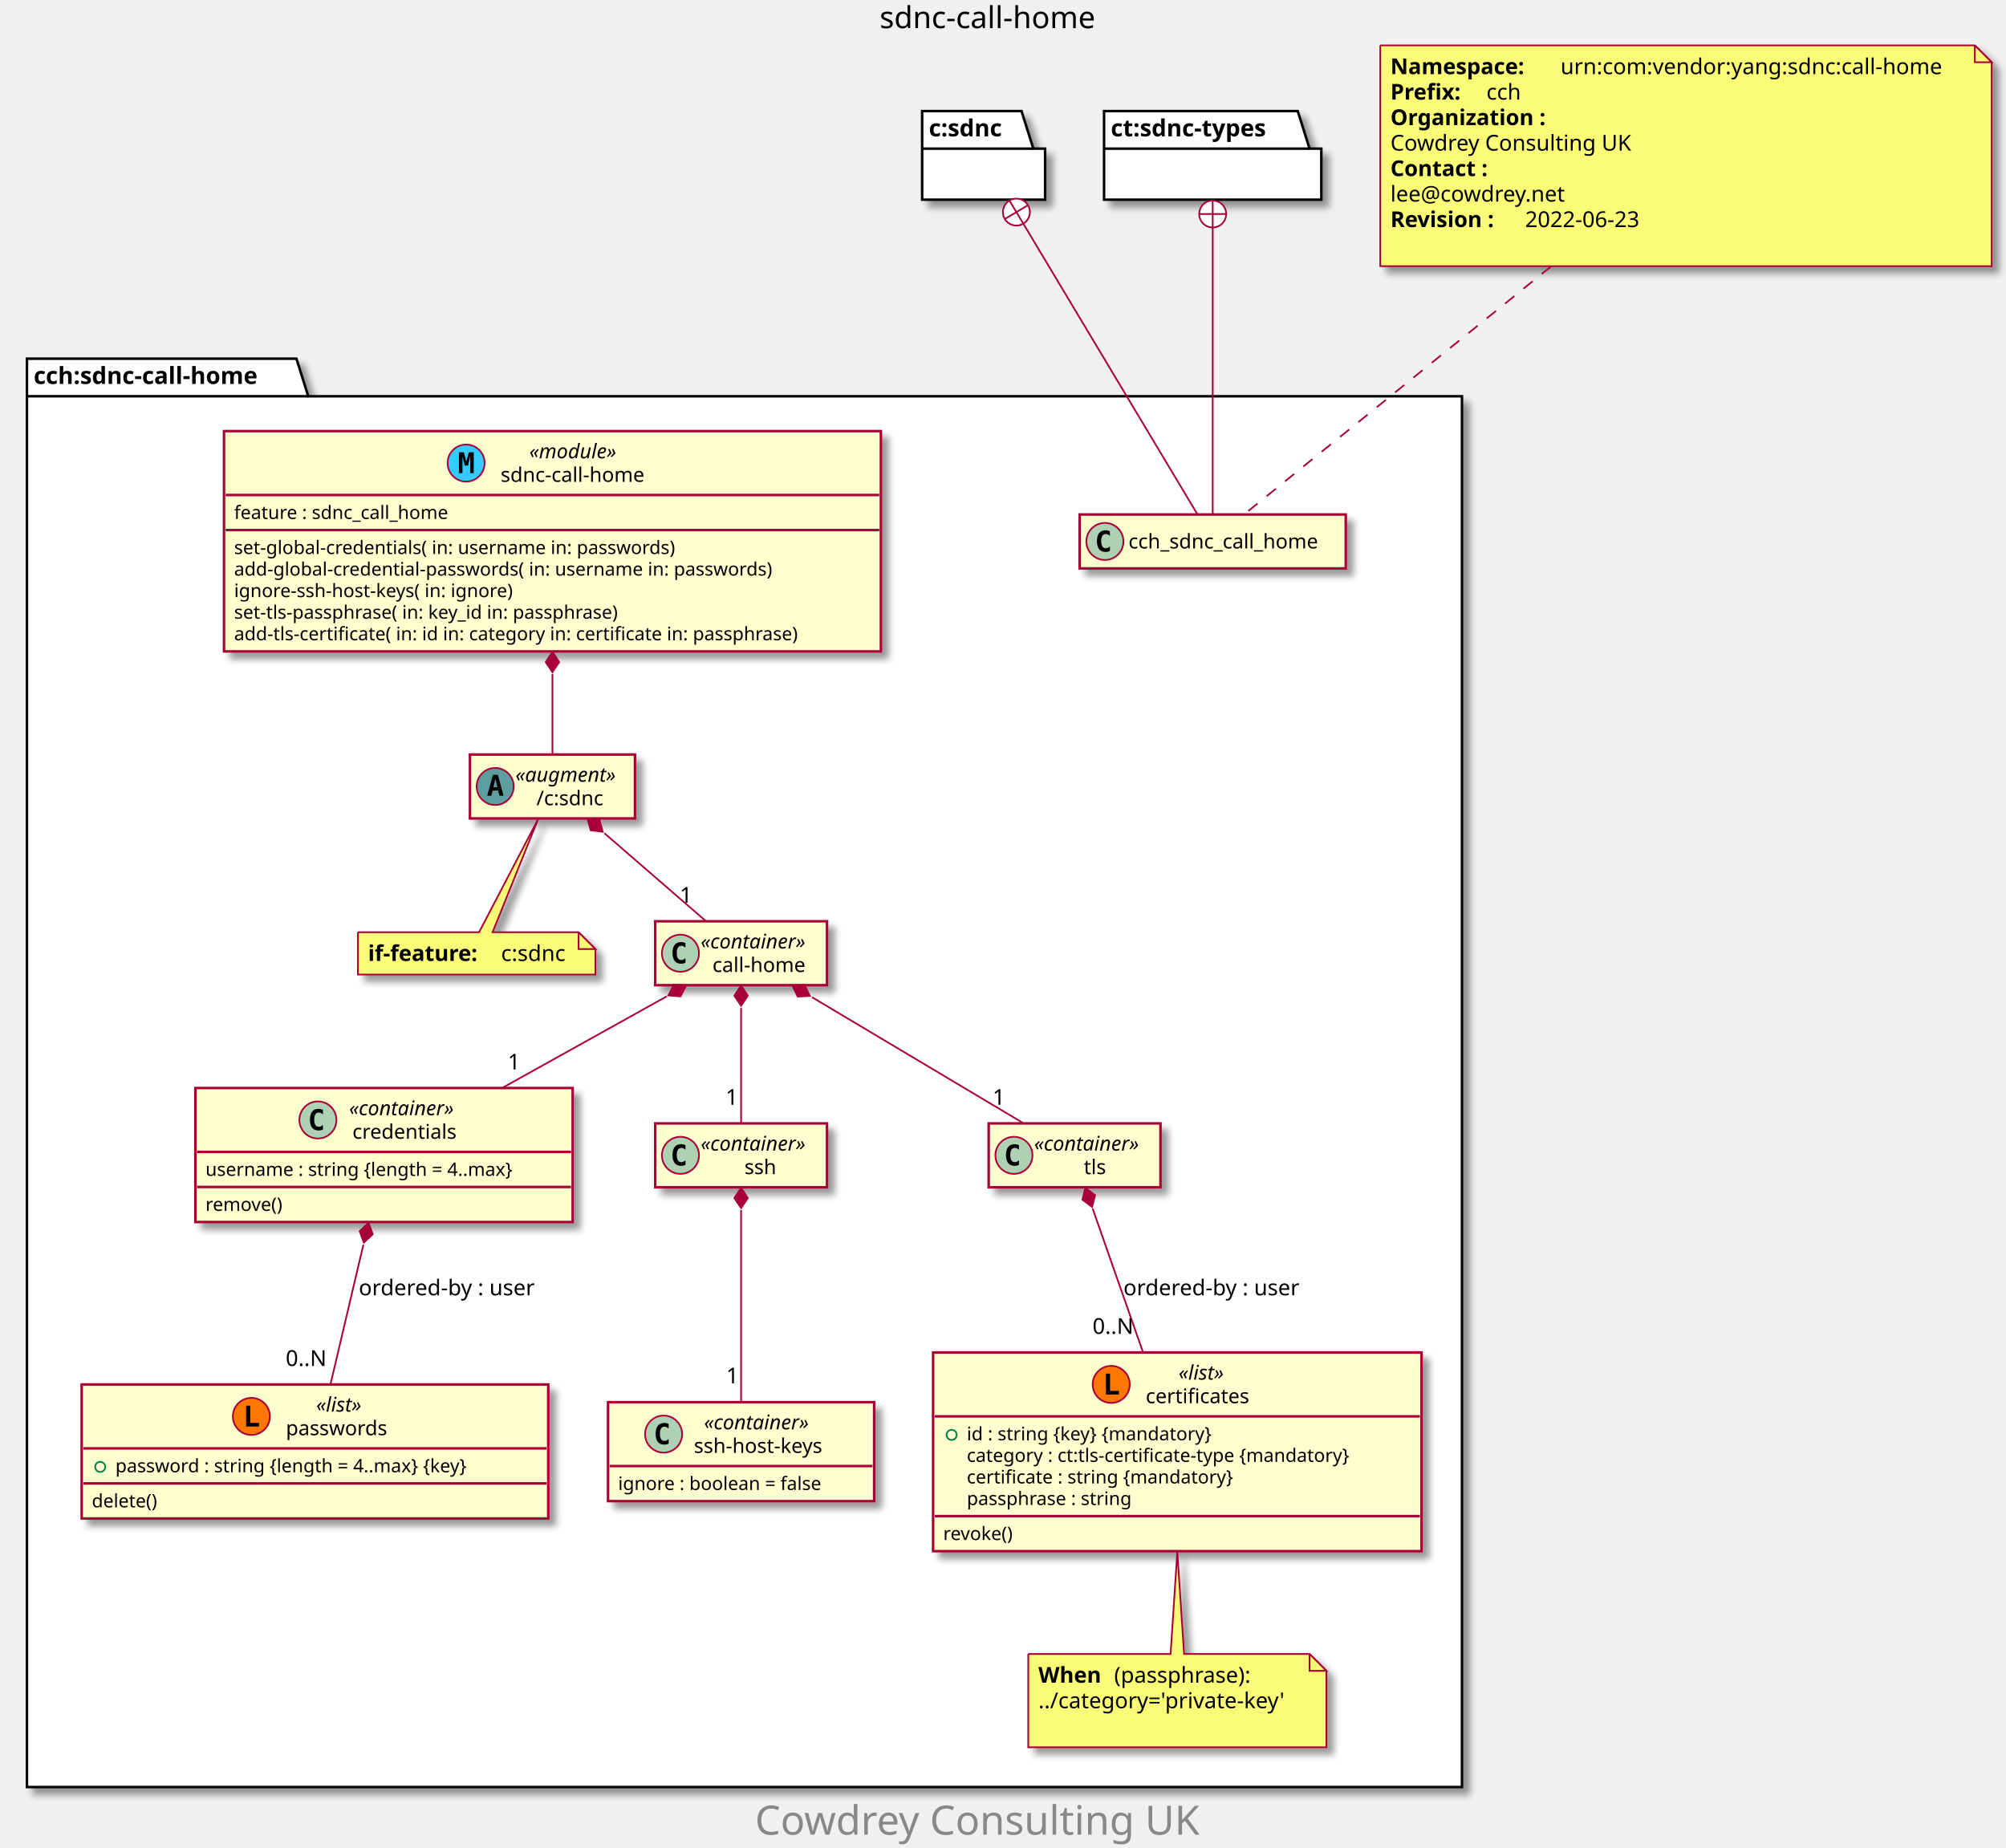
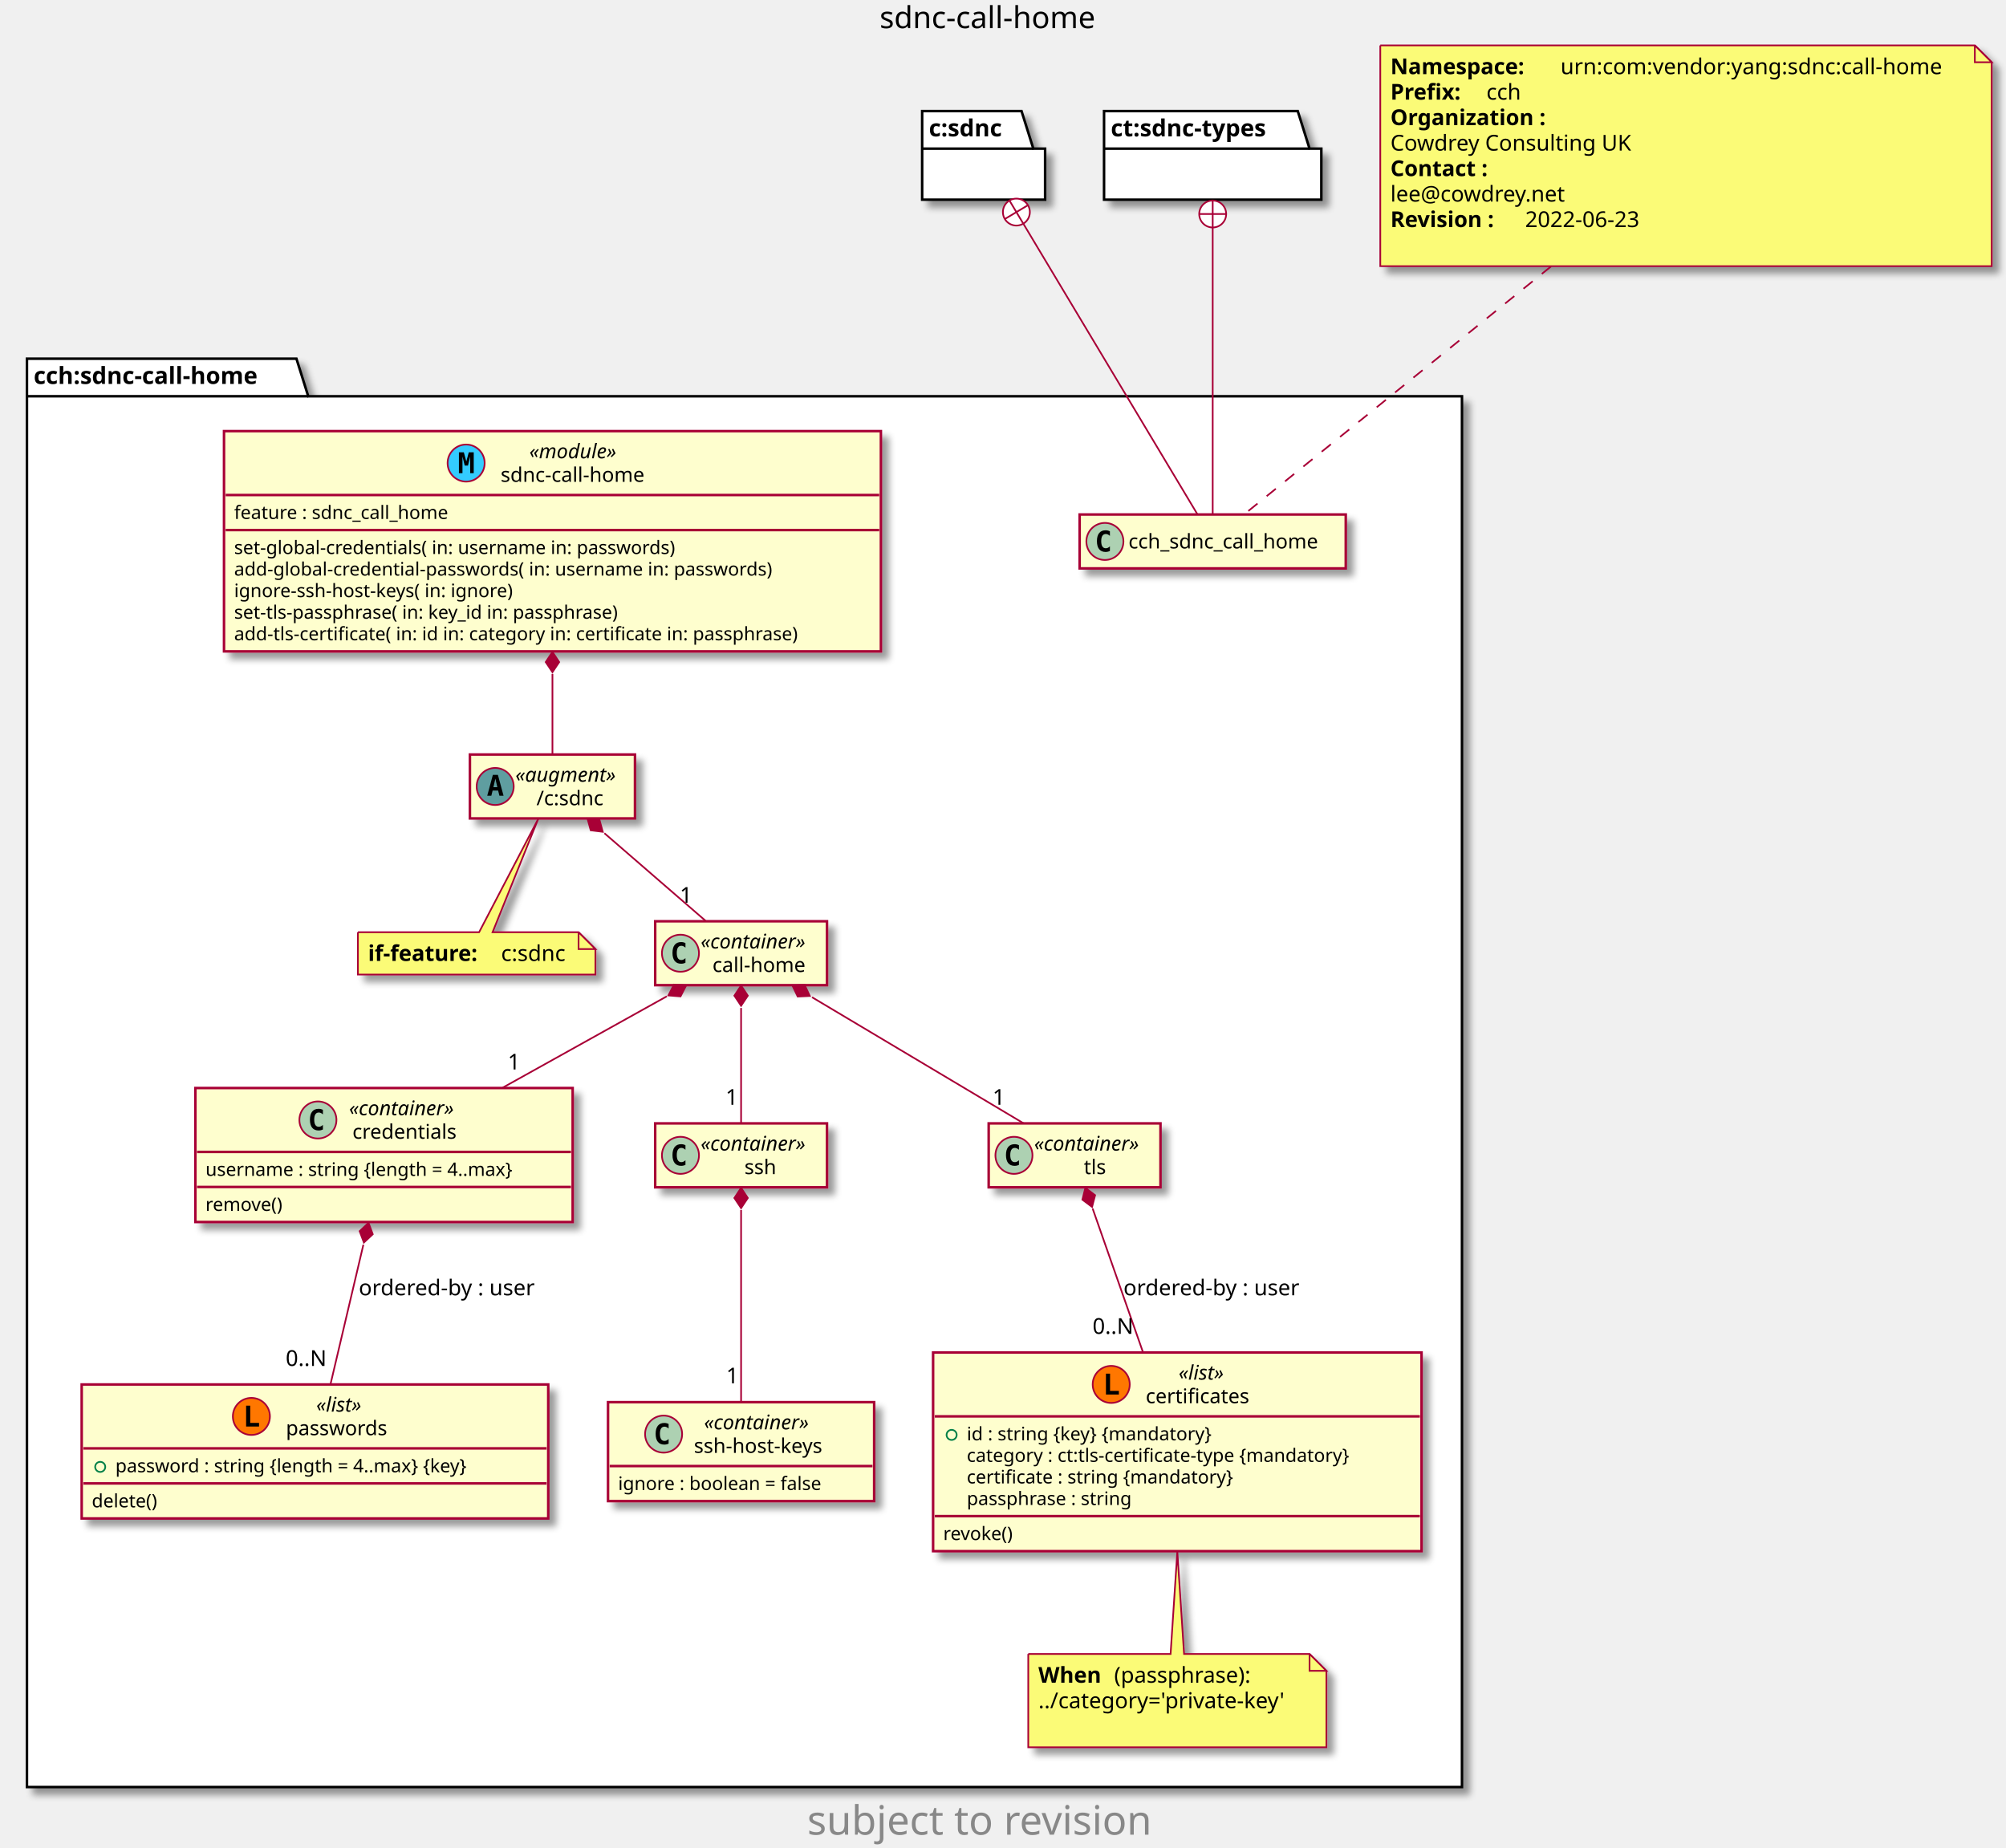
<svg xmlns="http://www.w3.org/2000/svg" contentScriptType="application/ecmascript" contentStyleType="text/css" height="1097px" preserveAspectRatio="none" style="width:1191px;height:1097px;background:#FFFFFF;" version="1.1" viewBox="0 0 1191 1097" width="1191px" zoomAndPan="magnify">
  <defs>
-     <filter height="300%" id="fxoz6ou30nvb4" width="300%" x="-1" y="-1">
+     <filter height="300%" id="f1g5qofa0izfwh" width="300%" x="-1" y="-1">
      <feGaussianBlur result="blurOut" stdDeviation="2.0" />
      <feColorMatrix in="blurOut" result="blurOut2" type="matrix" values="0 0 0 0 0 0 0 0 0 0 0 0 0 0 0 0 0 0 .4 0" />
      <feOffset dx="4.0" dy="4.0" in="blurOut2" result="blurOut3" />
      <feBlend in="SourceGraphic" in2="blurOut3" mode="normal" />
    </filter>
  </defs>
  <g>
    <text fill="#000000" font-family="sans-serif" font-size="18" lengthAdjust="spacing" textLength="132" x="522.25" y="16.708">sdnc-call-home</text>
-     <polygon fill="#FFFFFF" filter="url(#fxoz6ou30nvb4)" points="16,212.953,176,212.953,183,235.25,868,235.25,868,1060.953,16,1060.953,16,212.953" style="stroke:#000000;stroke-width:1.5;" />
+     <polygon fill="#FFFFFF" filter="url(#f1g5qofa0izfwh)" points="16,212.953,176,212.953,183,235.25,868,235.25,868,1060.953,16,1060.953,16,212.953" style="stroke:#000000;stroke-width:1.5;" />
    <line style="stroke:#000000;stroke-width:1.5;" x1="16" x2="183" y1="235.25" y2="235.25" />
    <text fill="#000000" font-family="sans-serif" font-size="14" font-weight="bold" lengthAdjust="spacing" textLength="154" x="20" y="227.948">cch:sdnc-call-home</text>
-     <polygon fill="#FFFFFF" filter="url(#fxoz6ou30nvb4)" points="547.5,65.953,606.5,65.953,613.5,88.25,620.5,88.25,620.5,118.547,547.5,118.547,547.5,65.953" style="stroke:#000000;stroke-width:1.5;" />
+     <polygon fill="#FFFFFF" filter="url(#f1g5qofa0izfwh)" points="547.5,65.953,606.5,65.953,613.5,88.25,620.5,88.25,620.5,118.547,547.5,118.547,547.5,65.953" style="stroke:#000000;stroke-width:1.5;" />
    <line style="stroke:#000000;stroke-width:1.5;" x1="547.5" x2="613.5" y1="88.25" y2="88.25" />
    <text fill="#000000" font-family="sans-serif" font-size="14" font-weight="bold" lengthAdjust="spacing" textLength="53" x="551.5" y="80.948">c:sdnc</text>
-     <polygon fill="#FFFFFF" filter="url(#fxoz6ou30nvb4)" points="655.5,65.953,770.5,65.953,777.5,88.25,784.5,88.25,784.5,118.547,655.5,118.547,655.5,65.953" style="stroke:#000000;stroke-width:1.5;" />
+     <polygon fill="#FFFFFF" filter="url(#f1g5qofa0izfwh)" points="655.5,65.953,770.5,65.953,777.5,88.25,784.5,88.25,784.5,118.547,655.5,118.547,655.5,65.953" style="stroke:#000000;stroke-width:1.5;" />
    <line style="stroke:#000000;stroke-width:1.5;" x1="655.5" x2="777.5" y1="88.25" y2="88.25" />
    <text fill="#000000" font-family="sans-serif" font-size="14" font-weight="bold" lengthAdjust="spacing" textLength="109" x="659.5" y="80.948">ct:sdnc-types</text>
-     <rect fill="#FEFECE" filter="url(#fxoz6ou30nvb4)" height="32" id="cch_sdnc_call_home" style="stroke:#A80036;stroke-width:1.5;" width="158" x="641" y="305.453" />
+     <rect fill="#FEFECE" filter="url(#f1g5qofa0izfwh)" height="32" id="cch_sdnc_call_home" style="stroke:#A80036;stroke-width:1.5;" width="158" x="641" y="305.453" />
    <ellipse cx="656" cy="321.453" fill="#ADD1B2" rx="11" ry="11" style="stroke:#A80036;stroke-width:1.0;" />
    <path d="M658.969,327.094 Q658.391,327.391 657.75,327.531 Q657.109,327.688 656.406,327.688 Q653.906,327.688 652.578,326.047 Q651.266,324.391 651.266,321.266 Q651.266,318.141 652.578,316.484 Q653.906,314.828 656.406,314.828 Q657.109,314.828 657.75,314.984 Q658.406,315.141 658.969,315.438 L658.969,318.156 Q658.344,317.578 657.75,317.312 Q657.156,317.031 656.531,317.031 Q655.188,317.031 654.5,318.109 Q653.812,319.172 653.812,321.266 Q653.812,323.359 654.5,324.438 Q655.188,325.5 656.531,325.5 Q657.156,325.5 657.75,325.234 Q658.344,324.953 658.969,324.375 L658.969,327.094 Z " fill="#000000" />
    <text fill="#000000" font-family="sans-serif" font-size="12" lengthAdjust="spacing" textLength="126" x="670" y="325.607">cch_sdnc_call_home</text>
-     <rect codeLine="23" fill="#FEFECE" filter="url(#fxoz6ou30nvb4)" height="130.766" id="sdnc_call_home" style="stroke:#A80036;stroke-width:1.5;" width="390" x="133" y="255.953" />
+     <rect codeLine="23" fill="#FEFECE" filter="url(#f1g5qofa0izfwh)" height="130.766" id="sdnc_call_home" style="stroke:#A80036;stroke-width:1.5;" width="390" x="133" y="255.953" />
    <ellipse cx="276.75" cy="274.922" fill="#33CCFF" rx="11" ry="11" style="stroke:#A80036;stroke-width:1.0;" />
    <path d="M272.469,268.531 L275.391,268.531 L276.859,273.969 L278.328,268.531 L281.266,268.531 L281.266,280.922 L279.156,280.922 L279.156,271 L277.844,276.422 L275.906,276.422 L274.578,271 L274.578,280.922 L272.469,280.922 L272.469,268.531 Z " fill="#000000" />
    <text fill="#000000" font-family="sans-serif" font-size="12" font-style="italic" lengthAdjust="spacing" textLength="60" x="314.25" y="272.092">«module»</text>
    <text fill="#000000" font-family="sans-serif" font-size="12" lengthAdjust="spacing" textLength="94" x="297.25" y="286.06">sdnc-call-home</text>
    <line style="stroke:#A80036;stroke-width:1.5;" x1="134" x2="522" y1="293.891" y2="293.891" />
    <text fill="#000000" font-family="sans-serif" font-size="11" lengthAdjust="spacing" textLength="143" x="139" y="308.101">feature : sdnc_call_home</text>
    <line style="stroke:#A80036;stroke-width:1.5;" x1="134" x2="522" y1="314.695" y2="314.695" />
    <text fill="#000000" font-family="sans-serif" font-size="11" lengthAdjust="spacing" textLength="296" x="139" y="328.906">set-global-credentials( in: username in: passwords)</text>
    <text fill="#000000" font-family="sans-serif" font-size="11" lengthAdjust="spacing" textLength="359" x="139" y="341.71">add-global-credential-passwords( in: username in: passwords)</text>
    <text fill="#000000" font-family="sans-serif" font-size="11" lengthAdjust="spacing" textLength="186" x="139" y="354.515">ignore-ssh-host-keys( in: ignore)</text>
    <text fill="#000000" font-family="sans-serif" font-size="11" lengthAdjust="spacing" textLength="263" x="139" y="367.32">set-tls-passphrase( in: key_id in: passphrase)</text>
    <text fill="#000000" font-family="sans-serif" font-size="11" lengthAdjust="spacing" textLength="378" x="139" y="380.125">add-tls-certificate( in: id in: category in: certificate in: passphrase)</text>
-     <rect codeLine="30" fill="#FEFECE" filter="url(#fxoz6ou30nvb4)" height="37.938" id="c_sdnc" style="stroke:#A80036;stroke-width:1.5;" width="98" x="279" y="447.953" />
+     <rect codeLine="30" fill="#FEFECE" filter="url(#f1g5qofa0izfwh)" height="37.938" id="c_sdnc" style="stroke:#A80036;stroke-width:1.5;" width="98" x="279" y="447.953" />
    <ellipse cx="294" cy="466.922" fill="#5F9EA0" rx="11" ry="11" style="stroke:#A80036;stroke-width:1.0;" />
    <path d="M294.109,462.266 L292.953,467.344 L295.281,467.344 L294.109,462.266 Z M292.625,460.031 L295.609,460.031 L298.969,472.422 L296.516,472.422 L295.75,469.359 L292.469,469.359 L291.719,472.422 L289.281,472.422 L292.625,460.031 Z " fill="#000000" />
    <text fill="#000000" font-family="sans-serif" font-size="12" font-style="italic" lengthAdjust="spacing" textLength="70" x="306" y="464.092">«augment»</text>
    <text fill="#000000" font-family="sans-serif" font-size="12" lengthAdjust="spacing" textLength="45" x="318.5" y="478.06">/c:sdnc</text>
-     <path d="M212.5,553.453 L212.5,578.586 A0,0 0 0 0 212.5,578.586 L353.5,578.586 A0,0 0 0 0 353.5,578.586 L353.5,563.453 L343.5,553.453 L292.45,553.453 L319.54,486.193 L284.45,553.453 L212.5,553.453 A0,0 0 0 0 212.5,553.453 " fill="#FBFB77" filter="url(#fxoz6ou30nvb4)" style="stroke:#A80036;stroke-width:1.0;" />
+     <path d="M212.5,553.453 L212.5,578.586 A0,0 0 0 0 212.5,578.586 L353.5,578.586 A0,0 0 0 0 353.5,578.586 L353.5,563.453 L343.5,553.453 L292.45,553.453 L319.54,486.193 L284.45,553.453 L212.5,553.453 A0,0 0 0 0 212.5,553.453 " fill="#FBFB77" filter="url(#f1g5qofa0izfwh)" style="stroke:#A80036;stroke-width:1.0;" />
    <path d="M343.5,553.453 L343.5,563.453 L353.5,563.453 L343.5,553.453 " fill="#FBFB77" style="stroke:#A80036;stroke-width:1.0;" />
    <text fill="#000000" font-family="sans-serif" font-size="13" font-weight="bold" lengthAdjust="spacing" textLength="74" x="218.5" y="570.52">if-feature:</text>
    <text fill="#000000" font-family="sans-serif" font-size="13" lengthAdjust="spacing" textLength="41" x="297.5" y="570.52">c:sdnc</text>
-     <rect codeLine="35" fill="#FEFECE" filter="url(#fxoz6ou30nvb4)" height="37.938" id="sdnc_I_sdnc_I_call_home" style="stroke:#A80036;stroke-width:1.5;" width="102" x="389" y="546.953" />
+     <rect codeLine="35" fill="#FEFECE" filter="url(#f1g5qofa0izfwh)" height="37.938" id="sdnc_I_sdnc_I_call_home" style="stroke:#A80036;stroke-width:1.5;" width="102" x="389" y="546.953" />
    <ellipse cx="404" cy="565.922" fill="#ADD1B2" rx="11" ry="11" style="stroke:#A80036;stroke-width:1.0;" />
    <path d="M406.969,571.562 Q406.391,571.859 405.75,572 Q405.109,572.156 404.406,572.156 Q401.906,572.156 400.578,570.516 Q399.266,568.859 399.266,565.734 Q399.266,562.609 400.578,560.953 Q401.906,559.297 404.406,559.297 Q405.109,559.297 405.75,559.453 Q406.406,559.609 406.969,559.906 L406.969,562.625 Q406.344,562.047 405.75,561.781 Q405.156,561.5 404.531,561.5 Q403.188,561.5 402.5,562.578 Q401.812,563.641 401.812,565.734 Q401.812,567.828 402.5,568.906 Q403.188,569.969 404.531,569.969 Q405.156,569.969 405.75,569.703 Q406.344,569.422 406.969,568.844 L406.969,571.562 Z " fill="#000000" />
    <text fill="#000000" font-family="sans-serif" font-size="12" font-style="italic" lengthAdjust="spacing" textLength="74" x="416" y="563.092">«container»</text>
    <text fill="#000000" font-family="sans-serif" font-size="12" lengthAdjust="spacing" textLength="60" x="423" y="577.061">call-home</text>
-     <rect codeLine="37" fill="#FEFECE" filter="url(#fxoz6ou30nvb4)" height="79.547" id="sdnc_I_sdnc_I_call_home_I_credentials" style="stroke:#A80036;stroke-width:1.5;" width="224" x="116" y="645.953" />
+     <rect codeLine="37" fill="#FEFECE" filter="url(#f1g5qofa0izfwh)" height="79.547" id="sdnc_I_sdnc_I_call_home_I_credentials" style="stroke:#A80036;stroke-width:1.5;" width="224" x="116" y="645.953" />
    <ellipse cx="188.75" cy="664.922" fill="#ADD1B2" rx="11" ry="11" style="stroke:#A80036;stroke-width:1.0;" />
    <path d="M191.719,670.562 Q191.141,670.859 190.5,671 Q189.859,671.156 189.156,671.156 Q186.656,671.156 185.328,669.516 Q184.016,667.859 184.016,664.734 Q184.016,661.609 185.328,659.953 Q186.656,658.297 189.156,658.297 Q189.859,658.297 190.5,658.453 Q191.156,658.609 191.719,658.906 L191.719,661.625 Q191.094,661.047 190.5,660.781 Q189.906,660.5 189.281,660.5 Q187.938,660.5 187.25,661.578 Q186.562,662.641 186.562,664.734 Q186.562,666.828 187.25,667.906 Q187.938,668.969 189.281,668.969 Q189.906,668.969 190.5,668.703 Q191.094,668.422 191.719,667.844 L191.719,670.562 Z " fill="#000000" />
    <text fill="#000000" font-family="sans-serif" font-size="12" font-style="italic" lengthAdjust="spacing" textLength="74" x="207.25" y="662.092">«container»</text>
    <text fill="#000000" font-family="sans-serif" font-size="12" lengthAdjust="spacing" textLength="70" x="209.25" y="676.061">credentials</text>
    <line style="stroke:#A80036;stroke-width:1.5;" x1="117" x2="339" y1="683.891" y2="683.891" />
    <text fill="#000000" font-family="sans-serif" font-size="11" lengthAdjust="spacing" textLength="212" x="122" y="698.101">username : string {length = 4..max}</text>
    <line style="stroke:#A80036;stroke-width:1.5;" x1="117" x2="339" y1="704.695" y2="704.695" />
    <text fill="#000000" font-family="sans-serif" font-size="11" lengthAdjust="spacing" textLength="51" x="122" y="718.906">remove()</text>
-     <rect codeLine="41" fill="#FEFECE" filter="url(#fxoz6ou30nvb4)" height="79.547" id="sdnc_I_sdnc_I_call_home_I_credentials_I_passwords" style="stroke:#A80036;stroke-width:1.5;" width="277" x="48.5" y="821.953" />
+     <rect codeLine="41" fill="#FEFECE" filter="url(#f1g5qofa0izfwh)" height="79.547" id="sdnc_I_sdnc_I_call_home_I_credentials_I_passwords" style="stroke:#A80036;stroke-width:1.5;" width="277" x="48.5" y="821.953" />
    <ellipse cx="149.25" cy="840.922" fill="#FF7700" rx="11" ry="11" style="stroke:#A80036;stroke-width:1.0;" />
    <path d="M146.125,846.922 L146.125,834.531 L148.562,834.531 L148.562,844.766 L153.797,844.766 L153.797,846.922 L146.125,846.922 Z " fill="#000000" />
    <text fill="#000000" font-family="sans-serif" font-size="12" font-style="italic" lengthAdjust="spacing" textLength="31" x="187.75" y="838.092">«list»</text>
    <text fill="#000000" font-family="sans-serif" font-size="12" lengthAdjust="spacing" textLength="67" x="169.75" y="852.061">passwords</text>
    <line style="stroke:#A80036;stroke-width:1.5;" x1="49.5" x2="324.5" y1="859.891" y2="859.891" />
    <ellipse cx="59.5" cy="870.891" rx="3" ry="3" style="stroke:#038048;stroke-width:1.0;fill:none;" />
    <text fill="#000000" font-family="sans-serif" font-size="11" lengthAdjust="spacing" textLength="251" x="68.5" y="874.101">password : string {length = 4..max}  {key}</text>
    <line style="stroke:#A80036;stroke-width:1.5;" x1="49.5" x2="324.5" y1="880.695" y2="880.695" />
    <text fill="#000000" font-family="sans-serif" font-size="11" lengthAdjust="spacing" textLength="43" x="54.5" y="894.906">delete()</text>
-     <rect codeLine="45" fill="#FEFECE" filter="url(#fxoz6ou30nvb4)" height="37.938" id="sdnc_I_sdnc_I_call_home_I_ssh" style="stroke:#A80036;stroke-width:1.5;" width="102" x="389" y="666.953" />
+     <rect codeLine="45" fill="#FEFECE" filter="url(#f1g5qofa0izfwh)" height="37.938" id="sdnc_I_sdnc_I_call_home_I_ssh" style="stroke:#A80036;stroke-width:1.5;" width="102" x="389" y="666.953" />
    <ellipse cx="404" cy="685.922" fill="#ADD1B2" rx="11" ry="11" style="stroke:#A80036;stroke-width:1.0;" />
    <path d="M406.969,691.562 Q406.391,691.859 405.75,692 Q405.109,692.156 404.406,692.156 Q401.906,692.156 400.578,690.516 Q399.266,688.859 399.266,685.734 Q399.266,682.609 400.578,680.953 Q401.906,679.297 404.406,679.297 Q405.109,679.297 405.75,679.453 Q406.406,679.609 406.969,679.906 L406.969,682.625 Q406.344,682.047 405.75,681.781 Q405.156,681.5 404.531,681.5 Q403.188,681.5 402.5,682.578 Q401.812,683.641 401.812,685.734 Q401.812,687.828 402.5,688.906 Q403.188,689.969 404.531,689.969 Q405.156,689.969 405.75,689.703 Q406.344,689.422 406.969,688.844 L406.969,691.562 Z " fill="#000000" />
    <text fill="#000000" font-family="sans-serif" font-size="12" font-style="italic" lengthAdjust="spacing" textLength="74" x="416" y="683.092">«container»</text>
    <text fill="#000000" font-family="sans-serif" font-size="12" lengthAdjust="spacing" textLength="22" x="442" y="697.061">ssh</text>
-     <rect codeLine="47" fill="#FEFECE" filter="url(#fxoz6ou30nvb4)" height="58.742" id="sdnc_I_sdnc_I_call_home_I_ssh_I_ssh_host_keys" style="stroke:#A80036;stroke-width:1.5;" width="158" x="361" y="832.453" />
+     <rect codeLine="47" fill="#FEFECE" filter="url(#f1g5qofa0izfwh)" height="58.742" id="sdnc_I_sdnc_I_call_home_I_ssh_I_ssh_host_keys" style="stroke:#A80036;stroke-width:1.5;" width="158" x="361" y="832.453" />
    <ellipse cx="394" cy="851.422" fill="#ADD1B2" rx="11" ry="11" style="stroke:#A80036;stroke-width:1.0;" />
    <path d="M396.969,857.062 Q396.391,857.359 395.75,857.5 Q395.109,857.656 394.406,857.656 Q391.906,857.656 390.578,856.016 Q389.266,854.359 389.266,851.234 Q389.266,848.109 390.578,846.453 Q391.906,844.797 394.406,844.797 Q395.109,844.797 395.75,844.953 Q396.406,845.109 396.969,845.406 L396.969,848.125 Q396.344,847.547 395.75,847.281 Q395.156,847 394.531,847 Q393.188,847 392.5,848.078 Q391.812,849.141 391.812,851.234 Q391.812,853.328 392.5,854.406 Q393.188,855.469 394.531,855.469 Q395.156,855.469 395.75,855.203 Q396.344,854.922 396.969,854.344 L396.969,857.062 Z " fill="#000000" />
    <text fill="#000000" font-family="sans-serif" font-size="12" font-style="italic" lengthAdjust="spacing" textLength="74" x="418" y="848.592">«container»</text>
    <text fill="#000000" font-family="sans-serif" font-size="12" lengthAdjust="spacing" textLength="86" x="412" y="862.561">ssh-host-keys</text>
    <line style="stroke:#A80036;stroke-width:1.5;" x1="362" x2="518" y1="870.391" y2="870.391" />
    <text fill="#000000" font-family="sans-serif" font-size="11" lengthAdjust="spacing" textLength="146" x="367" y="884.601">ignore : boolean   = false</text>
-     <rect codeLine="50" fill="#FEFECE" filter="url(#fxoz6ou30nvb4)" height="37.938" id="sdnc_I_sdnc_I_call_home_I_tls" style="stroke:#A80036;stroke-width:1.5;" width="102" x="587" y="666.953" />
+     <rect codeLine="50" fill="#FEFECE" filter="url(#f1g5qofa0izfwh)" height="37.938" id="sdnc_I_sdnc_I_call_home_I_tls" style="stroke:#A80036;stroke-width:1.5;" width="102" x="587" y="666.953" />
    <ellipse cx="602" cy="685.922" fill="#ADD1B2" rx="11" ry="11" style="stroke:#A80036;stroke-width:1.0;" />
    <path d="M604.969,691.562 Q604.391,691.859 603.75,692 Q603.109,692.156 602.406,692.156 Q599.906,692.156 598.578,690.516 Q597.266,688.859 597.266,685.734 Q597.266,682.609 598.578,680.953 Q599.906,679.297 602.406,679.297 Q603.109,679.297 603.75,679.453 Q604.406,679.609 604.969,679.906 L604.969,682.625 Q604.344,682.047 603.75,681.781 Q603.156,681.5 602.531,681.5 Q601.188,681.5 600.5,682.578 Q599.812,683.641 599.812,685.734 Q599.812,687.828 600.5,688.906 Q601.188,689.969 602.531,689.969 Q603.156,689.969 603.75,689.703 Q604.344,689.422 604.969,688.844 L604.969,691.562 Z " fill="#000000" />
    <text fill="#000000" font-family="sans-serif" font-size="12" font-style="italic" lengthAdjust="spacing" textLength="74" x="614" y="683.092">«container»</text>
    <text fill="#000000" font-family="sans-serif" font-size="12" lengthAdjust="spacing" textLength="15" x="643.5" y="697.061">tls</text>
-     <rect codeLine="52" fill="#FEFECE" filter="url(#fxoz6ou30nvb4)" height="117.961" id="sdnc_I_sdnc_I_call_home_I_tls_I_certificates" style="stroke:#A80036;stroke-width:1.5;" width="290" x="554" y="802.953" />
+     <rect codeLine="52" fill="#FEFECE" filter="url(#f1g5qofa0izfwh)" height="117.961" id="sdnc_I_sdnc_I_call_home_I_tls_I_certificates" style="stroke:#A80036;stroke-width:1.5;" width="290" x="554" y="802.953" />
    <ellipse cx="659.75" cy="821.922" fill="#FF7700" rx="11" ry="11" style="stroke:#A80036;stroke-width:1.0;" />
    <path d="M656.625,827.922 L656.625,815.531 L659.062,815.531 L659.062,825.766 L664.297,825.766 L664.297,827.922 L656.625,827.922 Z " fill="#000000" />
    <text fill="#000000" font-family="sans-serif" font-size="12" font-style="italic" lengthAdjust="spacing" textLength="31" x="699.75" y="819.092">«list»</text>
    <text fill="#000000" font-family="sans-serif" font-size="12" lengthAdjust="spacing" textLength="70" x="680.25" y="833.061">certificates</text>
    <line style="stroke:#A80036;stroke-width:1.5;" x1="555" x2="843" y1="840.891" y2="840.891" />
    <ellipse cx="565" cy="851.891" rx="3" ry="3" style="stroke:#038048;stroke-width:1.0;fill:none;" />
    <text fill="#000000" font-family="sans-serif" font-size="11" lengthAdjust="spacing" textLength="179" x="574" y="855.101">id : string  {key}  {mandatory}</text>
    <text fill="#000000" font-family="sans-serif" font-size="11" lengthAdjust="spacing" textLength="264" x="574" y="867.906">category : ct:tls-certificate-type   {mandatory}</text>
    <text fill="#000000" font-family="sans-serif" font-size="11" lengthAdjust="spacing" textLength="188" x="574" y="880.71">certificate : string   {mandatory}</text>
    <text fill="#000000" font-family="sans-serif" font-size="11" lengthAdjust="spacing" textLength="113" x="574" y="893.515">passphrase : string</text>
    <line style="stroke:#A80036;stroke-width:1.5;" x1="555" x2="843" y1="900.109" y2="900.109" />
    <text fill="#000000" font-family="sans-serif" font-size="11" lengthAdjust="spacing" textLength="46" x="560" y="914.32">revoke()</text>
-     <path d="M610.5,981.953 L610.5,1037.352 A0,0 0 0 0 610.5,1037.352 L787.5,1037.352 A0,0 0 0 0 787.5,1037.352 L787.5,991.953 L777.5,981.953 L703,981.953 L699,921.293 L695,981.953 L610.5,981.953 A0,0 0 0 0 610.5,981.953 " fill="#FBFB77" filter="url(#fxoz6ou30nvb4)" style="stroke:#A80036;stroke-width:1.0;" />
+     <path d="M610.5,981.953 L610.5,1037.352 A0,0 0 0 0 610.5,1037.352 L787.5,1037.352 A0,0 0 0 0 787.5,1037.352 L787.5,991.953 L777.5,981.953 L703,981.953 L699,921.293 L695,981.953 L610.5,981.953 A0,0 0 0 0 610.5,981.953 " fill="#FBFB77" filter="url(#f1g5qofa0izfwh)" style="stroke:#A80036;stroke-width:1.0;" />
    <path d="M777.5,981.953 L777.5,991.953 L787.5,991.953 L777.5,981.953 " fill="#FBFB77" style="stroke:#A80036;stroke-width:1.0;" />
    <text fill="#000000" font-family="sans-serif" font-size="13" font-weight="bold" lengthAdjust="spacing" textLength="41" x="616.5" y="999.02">When</text>
    <text fill="#000000" font-family="sans-serif" font-size="13" lengthAdjust="spacing" textLength="88" x="661.5" y="999.02">(passphrase):</text>
    <text fill="#000000" font-family="sans-serif" font-size="13" lengthAdjust="spacing" textLength="156" x="616.5" y="1014.153">../category='private-key'</text>
    <text fill="#000000" font-family="sans-serif" font-size="13" lengthAdjust="spacing" textLength="0" x="620.5" y="1029.286" />
-     <path d="M819.5,26.953 L819.5,158.016 L1182.5,158.016 L1182.5,36.953 L1172.5,26.953 L819.5,26.953 " fill="#FBFB77" filter="url(#fxoz6ou30nvb4)" style="stroke:#A80036;stroke-width:1.0;" />
+     <path d="M819.5,26.953 L819.5,158.016 L1182.5,158.016 L1182.5,36.953 L1172.5,26.953 L819.5,26.953 " fill="#FBFB77" filter="url(#f1g5qofa0izfwh)" style="stroke:#A80036;stroke-width:1.0;" />
    <path d="M1172.5,26.953 L1172.5,36.953 L1182.5,36.953 L1172.5,26.953 " fill="#FBFB77" style="stroke:#A80036;stroke-width:1.0;" />
    <text fill="#000000" font-family="sans-serif" font-size="13" font-weight="bold" lengthAdjust="spacing" textLength="92" x="825.5" y="44.02">Namespace:</text>
    <text fill="#000000" font-family="sans-serif" font-size="13" lengthAdjust="spacing" textLength="237" x="926.5" y="44.02">urn:com:vendor:yang:sdnc:call-home</text>
    <text fill="#000000" font-family="sans-serif" font-size="13" font-weight="bold" lengthAdjust="spacing" textLength="48" x="825.5" y="59.153">Prefix:</text>
    <text fill="#000000" font-family="sans-serif" font-size="13" lengthAdjust="spacing" textLength="22" x="882.5" y="59.153">cch</text>
    <text fill="#000000" font-family="sans-serif" font-size="13" font-weight="bold" lengthAdjust="spacing" textLength="104" x="825.5" y="74.286">Organization :</text>
    <text fill="#000000" font-family="sans-serif" font-size="13" lengthAdjust="spacing" textLength="147" x="825.5" y="89.418">Cowdrey Consulting UK</text>
    <text fill="#000000" font-family="sans-serif" font-size="13" font-weight="bold" lengthAdjust="spacing" textLength="67" x="825.5" y="104.551">Contact :</text>
    <text fill="#000000" font-family="sans-serif" font-size="13" lengthAdjust="spacing" textLength="109" x="825.5" y="119.684">lee@cowdrey.net</text>
    <text fill="#000000" font-family="sans-serif" font-size="13" font-weight="bold" lengthAdjust="spacing" textLength="71" x="825.5" y="134.817">Revision :</text>
    <text fill="#000000" font-family="sans-serif" font-size="13" lengthAdjust="spacing" textLength="74" x="905.5" y="134.817">2022-06-23</text>
    <text fill="#000000" font-family="sans-serif" font-size="13" lengthAdjust="spacing" textLength="0" x="829.5" y="149.95" />
    <path d="M920.85,158.203 C858.07,208.913 775.45,275.663 738.84,305.233 " fill="none" id="GMN5-cch_sdnc_call_home" style="stroke:#A80036;stroke-width:1.0;stroke-dasharray:7.0,7.0;" />
    <path codeLine="21" d="M607.14,132.083 C637.67,183.043 689.98,270.353 710.93,305.323 " fill="none" id="c_sdnc-backto-cch_sdnc_call_home" style="stroke:#A80036;stroke-width:1.0;" />
    <ellipse cx="603.447" cy="125.918" fill="#FFFFFF" rx="8" ry="8" style="stroke:#A80036;stroke-width:1.0;" />
    <line style="stroke:#A80036;stroke-width:1.0;" x1="607.554" x2="599.34" y1="132.784" y2="119.053" />
    <line style="stroke:#A80036;stroke-width:1.0;" x1="596.582" x2="610.312" y1="130.025" y2="121.811" />
    <path codeLine="22" d="M720,134.053 C720,185.263 720,270.793 720,305.323 " fill="none" id="ct_sdnc_types-backto-cch_sdnc_call_home" style="stroke:#A80036;stroke-width:1.0;" />
    <ellipse cx="720" cy="127.053" fill="#FFFFFF" rx="8" ry="8" style="stroke:#A80036;stroke-width:1.0;" />
    <line style="stroke:#A80036;stroke-width:1.0;" x1="720" x2="720" y1="135.053" y2="119.053" />
    <line style="stroke:#A80036;stroke-width:1.0;" x1="712" x2="728" y1="127.053" y2="127.053" />
    <path codeLine="31" d="M328,400.093 C328,417.963 328,435.333 328,447.743 " fill="none" id="sdnc_call_home-backto-c_sdnc" style="stroke:#A80036;stroke-width:1.0;" />
    <polygon fill="#A80036" points="328,387.063,324,393.063,328,399.063,332,393.063,328,387.063" style="stroke:#A80036;stroke-width:1.0;" />
    <path codeLine="36" d="M358.83,494.663 C377.94,511.203 401.99,532.033 418.93,546.703 " fill="none" id="c_sdnc-backto-sdnc_I_sdnc_I_call_home" style="stroke:#A80036;stroke-width:1.0;" />
    <polygon fill="#A80036" points="348.8,485.973,350.716,492.925,357.87,493.83,355.954,486.878,348.8,485.973" style="stroke:#A80036;stroke-width:1.0;" />
    <text fill="#000000" font-family="sans-serif" font-size="13" lengthAdjust="spacing" textLength="8" x="403.566" y="535.941">1</text>
    <path codeLine="38" d="M395.87,591.523 C367.72,607.183 330.62,627.833 298.45,645.743 " fill="none" id="sdnc_I_sdnc_I_call_home-backto-sdnc_I_sdnc_I_call_home_I_credentials" style="stroke:#A80036;stroke-width:1.0;" />
    <polygon fill="#A80036" points="407.34,585.133,400.152,584.553,396.852,590.964,404.04,591.545,407.34,585.133" style="stroke:#A80036;stroke-width:1.0;" />
    <text fill="#000000" font-family="sans-serif" font-size="13" lengthAdjust="spacing" textLength="8" x="301.456" y="634.957">1</text>
    <path codeLine="42" d="M215.75,738.953 C209.49,765.503 202.01,797.273 196.24,821.733 " fill="none" id="sdnc_I_sdnc_I_call_home_I_credentials-backto-sdnc_I_sdnc_I_call_home_I_credentials_I_passwords" style="stroke:#A80036;stroke-width:1.0;" />
    <polygon fill="#A80036" points="218.8,726.003,213.529,730.924,216.045,737.683,221.316,732.761,218.8,726.003" style="stroke:#A80036;stroke-width:1.0;" />
    <text fill="#000000" font-family="sans-serif" font-size="13" lengthAdjust="spacing" textLength="110" x="213" y="769.02">ordered-by : user</text>
    <text fill="#000000" font-family="sans-serif" font-size="13" lengthAdjust="spacing" textLength="26" x="169.617" y="810.945">0..N</text>
    <path codeLine="46" d="M440,598.413 C440,620.323 440,648.773 440,666.943 " fill="none" id="sdnc_I_sdnc_I_call_home-backto-sdnc_I_sdnc_I_call_home_I_ssh" style="stroke:#A80036;stroke-width:1.0;" />
    <polygon fill="#A80036" points="440,585.133,436,591.133,440,597.133,444,591.133,440,585.133" style="stroke:#A80036;stroke-width:1.0;" />
    <text fill="#000000" font-family="sans-serif" font-size="13" lengthAdjust="spacing" textLength="8" x="430.775" y="655.921">1</text>
    <path codeLine="48" d="M440,718.353 C440,750.773 440,800.923 440,832.293 " fill="none" id="sdnc_I_sdnc_I_call_home_I_ssh-backto-sdnc_I_sdnc_I_call_home_I_ssh_I_ssh_host_keys" style="stroke:#A80036;stroke-width:1.0;" />
    <polygon fill="#A80036" points="440,705.243,436,711.243,440,717.243,444,711.243,440,705.243" style="stroke:#A80036;stroke-width:1.0;" />
    <text fill="#000000" font-family="sans-serif" font-size="13" lengthAdjust="spacing" textLength="8" x="431.125" y="821.274">1</text>
    <path codeLine="51" d="M482.12,592.053 C519.84,614.533 574.23,646.953 607.79,666.943 " fill="none" id="sdnc_I_sdnc_I_call_home-backto-sdnc_I_sdnc_I_call_home_I_tls" style="stroke:#A80036;stroke-width:1.0;" />
    <polygon fill="#A80036" points="470.5,585.133,473.603,591.643,480.805,591.282,477.702,584.773,470.5,585.133" style="stroke:#A80036;stroke-width:1.0;" />
    <text fill="#000000" font-family="sans-serif" font-size="13" lengthAdjust="spacing" textLength="8" x="589.313" y="655.921">1</text>
    <path codeLine="53" d="M648.72,717.523 C656.94,740.983 668.55,774.083 678.53,802.573 " fill="none" id="sdnc_I_sdnc_I_call_home_I_tls-backto-sdnc_I_sdnc_I_call_home_I_tls_I_certificates" style="stroke:#A80036;stroke-width:1.0;" />
    <polygon fill="#A80036" points="644.41,705.243,642.626,712.23,648.39,716.564,650.174,709.577,644.41,705.243" style="stroke:#A80036;stroke-width:1.0;" />
    <text fill="#000000" font-family="sans-serif" font-size="13" lengthAdjust="spacing" textLength="110" x="667" y="769.02">ordered-by : user</text>
    <text fill="#000000" font-family="sans-serif" font-size="13" lengthAdjust="spacing" textLength="26" x="648.66" y="791.917">0..N</text>
-     <text fill="#888888" font-family="sans-serif" font-size="24" lengthAdjust="spacing" textLength="280" x="448.25" y="1089.23">Cowdrey Consulting UK</text>
+     <text fill="#888888" font-family="sans-serif" font-size="24" lengthAdjust="spacing" textLength="218" x="479.25" y="1089.23">subject to revision</text>
  </g>
</svg>
